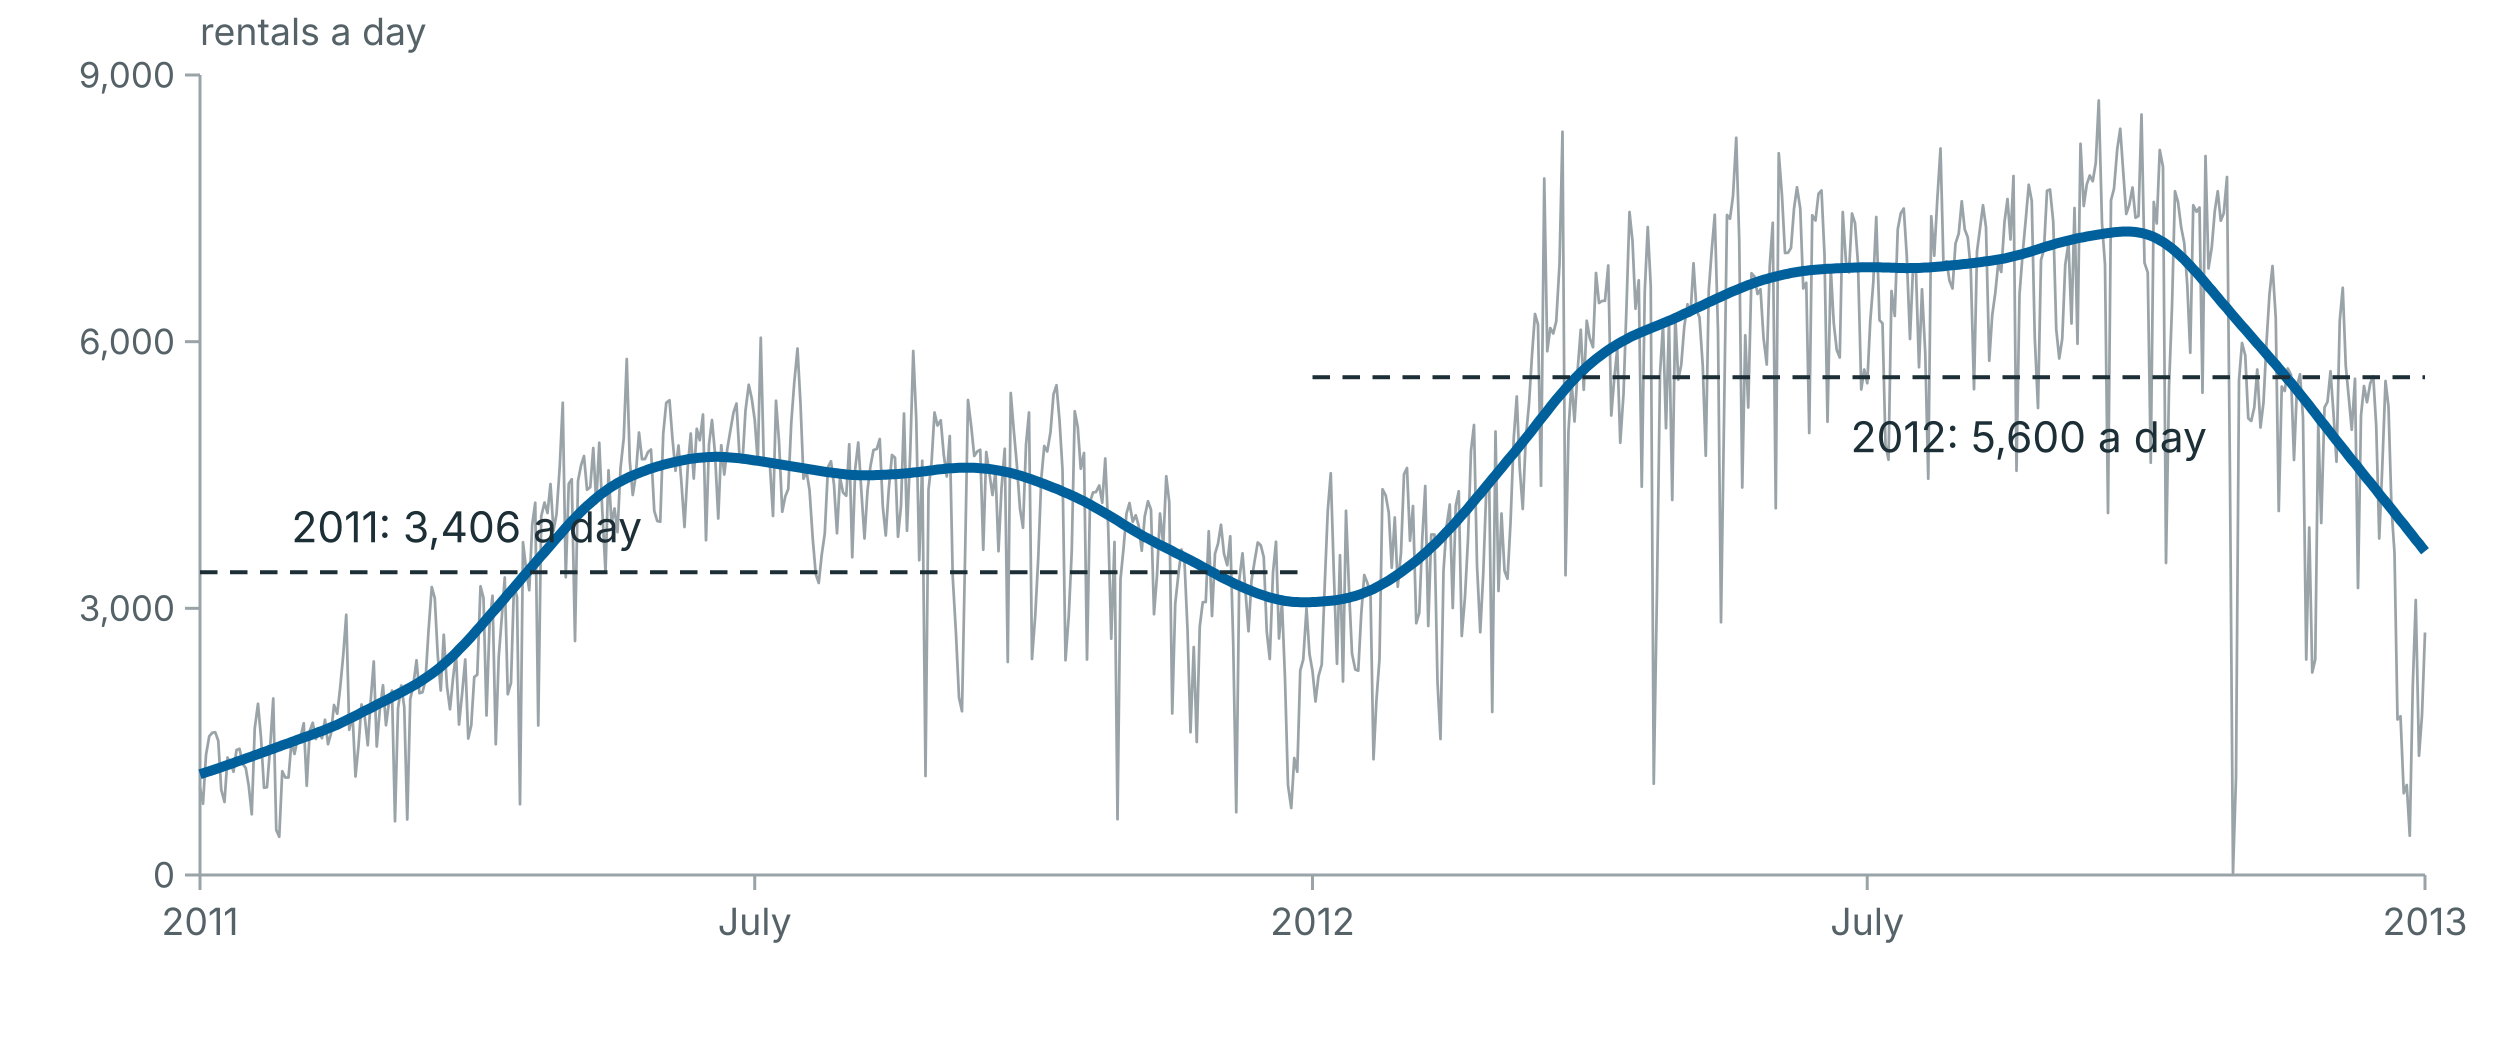
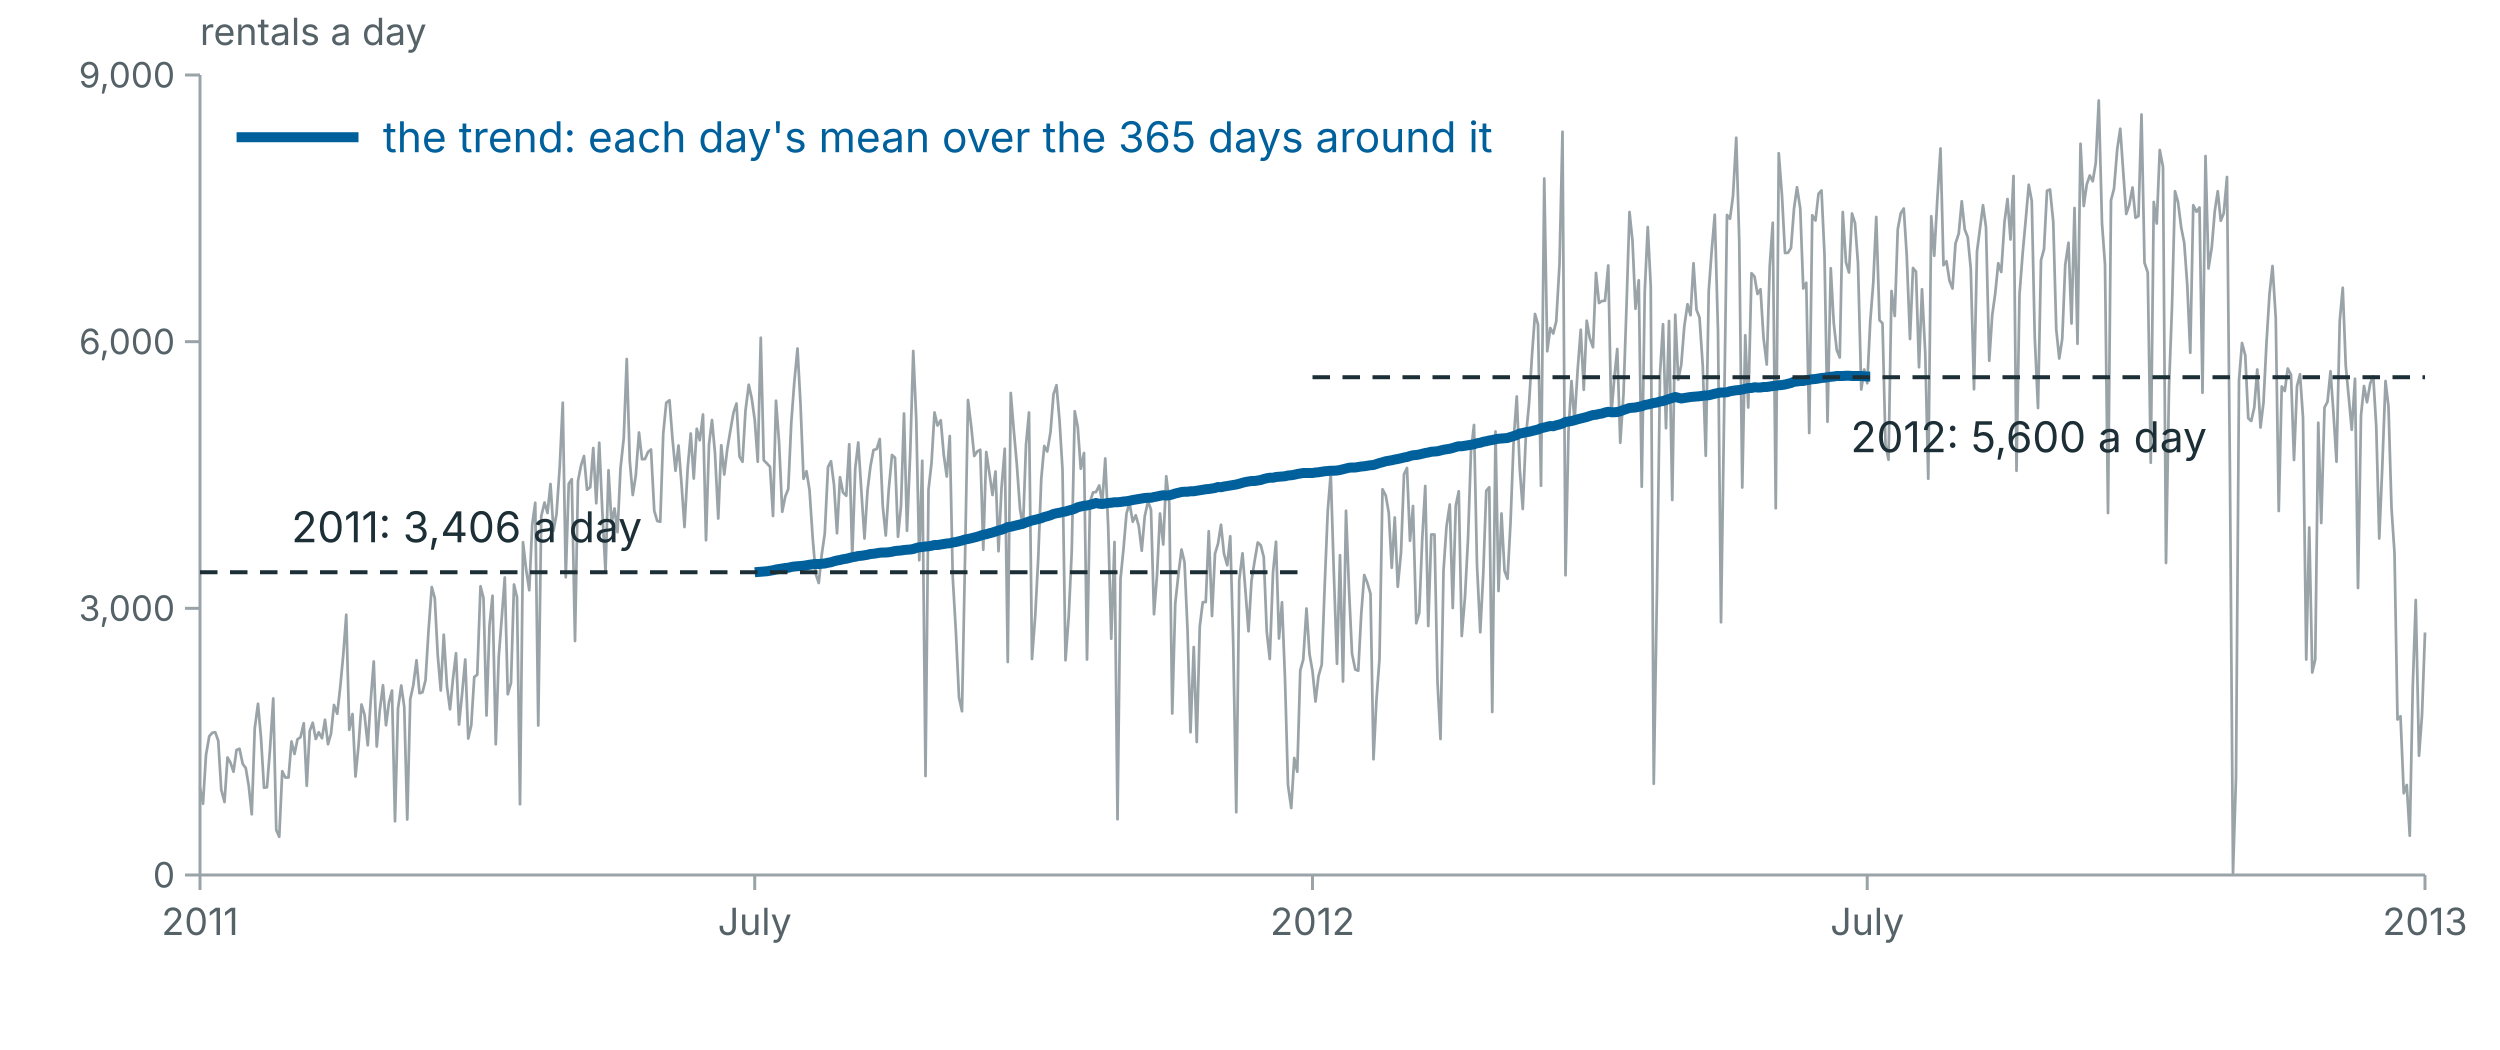
<svg xmlns="http://www.w3.org/2000/svg" viewBox="0 0 1000 420" font-family="Inter, Arimo, Helvetica, sans-serif">
  <defs>
    <marker id="ah" viewBox="0 0 10 10" refX="9" refY="5" markerWidth="7" markerHeight="7" orient="auto-start-reverse">
      <path d="M0,0 L10,5 L0,10 z" fill="#1c2e36" />
    </marker>
    <marker id="ahA" viewBox="0 0 10 10" refX="9" refY="5" markerWidth="7" markerHeight="7" orient="auto-start-reverse">
      <path class="accent-fill" d="M0,0 L10,5 L0,10 z" fill="#00609c" />
    </marker>
  </defs>
  <g data-step="1">
    <polyline points="80.0,315.0 81.2,321.5 82.4,302.0 83.7,294.5 84.9,293.1 86.1,292.9 87.3,296.3 88.5,315.9 89.8,320.8 91.0,303.0 92.2,305.1 93.4,308.7 94.6,300.0 95.8,299.5 97.1,305.6 98.3,307.2 99.5,314.4 100.7,325.7 101.9,291.3 103.2,281.5 104.4,295.1 105.6,315.1 106.8,314.9 108.0,299.7 109.3,279.4 110.5,332.0 111.7,334.7 112.9,308.5 114.1,311.0 115.4,311.0 116.6,296.6 117.8,301.6 119.0,295.7 120.2,294.9 121.5,289.3 122.7,314.3 123.9,292.3 125.1,289.1 126.3,295.6 127.5,292.9 128.8,295.3 130.0,287.9 131.2,297.7 132.4,293.5 133.6,282.0 134.9,285.5 136.1,274.8 137.3,262.0 138.5,245.9 139.7,291.9 141.0,285.6 142.2,310.6 143.4,298.4 144.6,281.8 145.8,285.8 147.1,298.1 148.3,280.0 149.5,264.6 150.7,298.6 151.9,284.2 153.2,274.1 154.4,290.1 155.6,280.9 156.8,276.2 158.0,328.5 159.2,283.4 160.5,274.2 161.7,282.8 162.9,327.8 164.1,279.7 165.3,274.2 166.6,264.1 167.8,277.3 169.0,276.9 170.2,272.1 171.4,252.4 172.7,234.8 173.9,239.2 175.1,262.1 176.3,276.2 177.5,253.9 178.8,274.6 180.0,283.7 181.2,271.4 182.4,261.3 183.6,289.8 184.8,277.9 186.1,263.8 187.3,295.4 188.5,290.1 189.7,270.8 190.9,269.9 192.2,234.5 193.4,239.2 194.6,286.2 195.8,250.2 197.0,238.3 198.3,297.7 199.5,262.7 200.7,247.1 201.9,231.0 203.1,277.7 204.4,273.1 205.6,233.8 206.8,238.9 208.0,321.7 209.2,216.9 210.5,228.1 211.7,236.1 212.9,209.8 214.1,201.1 215.3,290.2 216.5,206.5 217.8,201.0 219.0,205.2 220.2,193.6 221.4,212.3 222.6,205.7 223.9,186.6 225.1,161.1 226.3,230.9 227.5,193.5 228.7,191.7 230.0,256.4 231.2,192.4 232.4,186.2 233.6,182.4 234.8,195.9 236.1,194.9 237.3,179.2 238.5,201.3 239.7,177.1 240.9,204.0 242.2,228.8 243.4,188.1 244.6,209.3 245.8,203.4 247.0,212.9 248.2,187.3 249.5,175.2 250.7,143.6 251.9,184.3 253.1,198.0 254.3,190.3 255.6,173.0 256.8,183.7 258.0,183.6 259.2,180.8 260.4,179.8 261.7,204.3 262.9,208.4 264.1,208.7 265.3,173.4 266.5,161.1 267.8,160.1 269.0,175.6 270.2,188.3 271.4,178.2 272.6,193.5 273.8,210.8 275.1,186.9 276.3,173.4 277.5,191.4 278.7,171.5 279.9,176.1 281.2,165.8 282.4,216.1 283.6,177.8 284.8,168.0 286.0,181.3 287.3,207.4 288.5,178.1 289.7,189.8 290.9,179.7 292.1,172.5 293.4,165.0 294.6,161.4 295.8,182.6 297.0,184.7 298.2,164.2 299.5,153.9 300.7,159.4 301.9,168.0 303.1,184.7 304.3,135.1 305.5,184.1 306.8,185.4 308.0,186.7 309.2,206.4 310.4,160.3 311.6,176.5 312.9,204.7 314.1,198.6 315.3,195.6 316.5,169.2 317.7,153.1 319.0,139.4 320.2,161.5 321.4,191.5 322.6,188.5 323.8,196.0 325.1,215.5 326.3,229.6 327.5,233.2 328.7,221.8 329.9,213.5 331.2,186.8 332.4,184.5 333.6,193.9 334.8,213.3 336.0,190.9 337.2,197.0 338.5,198.3 339.7,177.7 340.9,222.9 342.1,187.3 343.3,177.0 344.6,197.3 345.8,215.4 347.0,196.2 348.2,186.4 349.4,180.0 350.7,179.6 351.9,175.6 353.1,202.4 354.3,214.2 355.5,195.8 356.8,182.0 358.0,183.1 359.2,214.7 360.4,202.3 361.6,165.4 362.8,212.3 364.1,180.8 365.3,140.4 366.5,167.6 367.7,224.1 368.9,184.3 370.2,310.4 371.4,195.9 372.6,185.2 373.8,165.0 375.0,170.2 376.3,168.1 377.5,181.9 378.7,190.6 379.9,174.4 381.1,230.9 382.4,253.6 383.6,279.0 384.8,284.5 386.0,224.0 387.2,160.0 388.5,170.6 389.7,182.4 390.9,180.6 392.1,179.9 393.3,219.9 394.5,180.8 395.8,189.6 397.0,198.0 398.2,188.6 399.4,220.5 400.6,195.3 401.9,179.5 403.1,264.8 404.3,157.2 405.5,171.9 406.7,185.4 408.0,203.5 409.2,211.1 410.4,177.9 411.6,165.0 412.8,263.6 414.1,246.2 415.3,223.1 416.5,191.6 417.7,178.4 418.9,180.6 420.2,172.8 421.4,157.7 422.6,154.1 423.8,168.1 425.0,187.8 426.2,264.1 427.5,246.4 428.7,220.4 429.9,164.5 431.1,170.8 432.3,187.5 433.6,181.2 434.8,263.8 436.0,200.8 437.2,197.0 438.4,196.8 439.7,194.2 440.9,201.1 442.1,183.4 443.3,211.5 444.5,255.5 445.8,216.8 447.0,327.7 448.2,231.6 449.4,219.5 450.6,205.4 451.8,201.2 453.1,208.7 454.3,206.1 455.5,210.4 456.7,220.3 457.9,206.5 459.2,200.5 460.4,203.9 461.6,245.7 462.8,230.2 464.0,205.4 465.3,217.8 466.5,190.5 467.7,200.8 468.9,285.4 470.1,241.4 471.4,229.4 472.6,219.8 473.8,224.8 475.0,251.7 476.2,292.9 477.5,258.8 478.7,296.8 479.9,250.7 481.1,240.9 482.3,240.8 483.5,212.5 484.8,246.4 486.0,221.5 487.2,217.5 488.4,209.9 489.6,221.5 490.9,226.1 492.1,214.5 493.3,257.8 494.5,324.9 495.7,231.9 497.0,221.3 498.2,236.6 499.4,252.5 500.6,232.3 501.8,224.7 503.1,217.0 504.3,218.1 505.5,222.8 506.7,252.6 507.9,263.6 509.2,229.0 510.4,216.7 511.6,255.4 512.8,240.9 514.0,271.5 515.2,314.1 516.5,323.2 517.7,303.2 518.9,308.7 520.1,268.2 521.3,263.8 522.6,243.4 523.8,261.6 525.0,268.4 526.2,280.6 527.4,270.5 528.7,265.8 529.9,233.7 531.1,204.3 532.3,189.3 533.5,228.2 534.8,265.5 536.0,222.1 537.2,272.6 538.4,204.3 539.6,235.7 540.8,261.4 542.1,267.8 543.3,268.3 544.5,245.6 545.7,230.0 546.9,233.0 548.2,237.5 549.4,303.7 550.6,279.7 551.8,263.5 553.0,195.7 554.3,198.2 555.5,205.1 556.7,227.1 557.9,207.0 559.1,234.7 560.4,221.1 561.6,189.7 562.8,187.2 564.0,216.3 565.2,202.4 566.5,249.3 567.7,245.2 568.9,215.5 570.1,194.4 571.3,250.4 572.5,213.8 573.8,213.8 575.0,272.9 576.2,295.6 577.4,228.3 578.6,210.6 579.9,201.8 581.1,243.2 582.3,202.3 583.5,196.5 584.7,254.4 586.0,238.7 587.2,215.7 588.4,180.3 589.6,170.0 590.8,226.0 592.1,252.9 593.3,229.5 594.5,196.3 595.7,194.9 596.9,284.8 598.2,172.6 599.4,236.4 600.6,205.4 601.8,228.3 603.0,231.5 604.2,209.3 605.5,175.2 606.7,158.6 607.9,187.5 609.1,203.6 610.3,175.4 611.6,161.6 612.8,142.1 614.0,125.6 615.2,129.8 616.4,194.3 617.7,71.4 618.9,140.5 620.1,131.2 621.3,133.4 622.5,128.5 623.8,105.7 625.0,52.7 626.2,230.1 627.4,172.4 628.6,152.4 629.8,168.6 631.1,147.4 632.3,131.9 633.5,155.9 634.7,128.3 635.9,135.2 637.2,138.9 638.4,109.2 639.6,121.2 640.8,120.4 642.0,120.3 643.3,106.2 644.5,166.2 645.7,151.4 646.9,139.6 648.1,177.1 649.4,157.7 650.6,122.5 651.8,84.8 653.0,96.4 654.2,123.5 655.5,112.1 656.7,194.7 657.9,116.6 659.1,90.8 660.3,114.5 661.5,313.5 662.8,235.7 664.0,149.7 665.2,129.7 666.4,171.3 667.6,128.4 668.9,200.0 670.1,125.9 671.3,151.9 672.5,145.9 673.7,130.7 675.0,121.7 676.2,126.1 677.4,105.3 678.6,123.9 679.8,127.0 681.1,146.3 682.3,182.3 683.5,116.3 684.7,100.0 685.9,85.9 687.2,132.5 688.4,248.9 689.6,168.1 690.8,86.0 692.0,87.5 693.2,78.4 694.5,55.1 695.7,96.5 696.9,195.0 698.1,134.1 699.3,163.0 700.6,109.3 701.8,110.6 703.0,117.6 704.2,115.7 705.4,135.1 706.7,145.8 707.9,106.3 709.1,89.1 710.3,203.3 711.5,61.3 712.8,78.3 714.0,101.2 715.2,101.1 716.4,99.2 717.6,83.5 718.8,74.9 720.1,83.4 721.3,115.4 722.5,113.1 723.7,173.2 724.9,86.1 726.2,88.2 727.4,77.5 728.6,76.2 729.8,101.9 731.0,168.7 732.3,107.3 733.5,129.2 734.7,140.0 735.9,143.0 737.1,84.8 738.4,105.0 739.6,109.0 740.8,85.4 742.0,89.2 743.2,105.4 744.5,155.8 745.7,147.8 746.9,153.3 748.1,128.6 749.3,113.2 750.5,86.8 751.8,128.1 753.0,129.3 754.2,177.9 755.4,183.9 756.6,116.4 757.9,126.4 759.1,91.7 760.3,85.3 761.5,83.4 762.7,102.2 764.0,135.6 765.2,107.2 766.4,108.7 767.6,146.9 768.8,115.7 770.1,141.3 771.3,191.5 772.5,86.5 773.7,102.3 774.9,80.1 776.2,59.4 777.4,106.1 778.6,104.5 779.8,112.3 781.0,115.4 782.2,97.4 783.5,93.4 784.7,80.5 785.9,91.8 787.1,94.9 788.3,107.4 789.6,155.7 790.8,100.6 792.0,91.4 793.2,82.1 794.4,90.9 795.7,144.3 796.9,126.0 798.1,117.3 799.3,105.3 800.5,108.8 801.8,88.8 803.0,79.6 804.2,95.8 805.4,70.4 806.6,188.3 807.8,117.8 809.1,100.9 810.3,87.8 811.5,73.9 812.7,80.4 813.9,134.8 815.2,163.2 816.4,104.1 817.6,99.7 818.8,76.3 820.0,75.8 821.3,88.7 822.5,131.7 823.7,143.4 824.9,135.5 826.1,105.9 827.4,97.1 828.6,129.4 829.8,83.2 831.0,137.5 832.2,57.5 833.5,82.4 834.7,73.8 835.9,70.2 837.1,72.5 838.3,65.2 839.5,40.2 840.8,89.3 842.0,105.8 843.2,205.2 844.4,80.1 845.6,75.5 846.9,59.6 848.1,51.5 849.3,68.9 850.5,85.6 851.7,82.0 853.0,75.0 854.2,87.1 855.4,86.4 856.6,45.8 857.8,105.1 859.1,109.0 860.3,185.1 861.5,80.8 862.7,89.4 863.9,60.0 865.2,66.8 866.4,225.2 867.6,155.2 868.8,122.7 870.0,76.5 871.2,80.8 872.5,91.1 873.7,97.2 874.9,113.9 876.1,141.1 877.3,82.1 878.6,84.7 879.8,83.0 881.0,157.1 882.2,62.4 883.4,107.4 884.7,99.0 885.9,84.5 887.1,76.5 888.3,88.3 889.5,85.3 890.8,70.8 892.0,191.5 893.2,349.2 894.4,311.0 895.6,152.1 896.8,137.2 898.1,142.1 899.3,167.3 900.5,168.4 901.7,163.0 902.9,147.8 904.2,171.0 905.4,161.0 906.6,137.0 907.8,117.6 909.0,106.4 910.3,127.1 911.5,204.4 912.7,154.6 913.9,156.4 915.1,147.4 916.4,149.9 917.6,184.0 918.8,154.5 920.0,149.7 921.2,167.0 922.5,263.8 923.7,211.0 924.9,269.0 926.1,263.8 927.3,169.1 928.5,209.2 929.8,163.0 931.0,160.7 932.2,148.5 933.4,165.4 934.6,184.7 935.9,128.3 937.1,115.1 938.3,146.3 939.5,158.9 940.7,171.9 942.0,151.5 943.2,235.2 944.4,166.2 945.6,154.4 946.8,160.9 948.1,153.3 949.3,150.5 950.5,170.6 951.7,215.4 952.9,187.0 954.2,152.4 955.4,162.7 956.6,203.2 957.8,221.2 959.0,287.8 960.2,286.5 961.5,317.3 962.7,314.0 963.9,334.3 965.1,274.8 966.3,240.0 967.6,302.3 968.8,286.1 970.0,253.0" fill="none" stroke="#9aa4a8" stroke-width="1.1" stroke-linejoin="round" />
    <line x1="80" y1="350" x2="970" y2="350" stroke="#9aa4a8" stroke-width="1.2" />
    <line x1="80.0" y1="350" x2="80.0" y2="356" stroke="#9aa4a8" stroke-width="1.2" />
    <text x="80.0" y="374" font-size="15" font-weight="normal" text-anchor="middle" fill="#556268">2011</text>
    <line x1="301.89" y1="350" x2="301.89" y2="356" stroke="#9aa4a8" stroke-width="1.2" />
    <text x="301.89" y="374" font-size="15" font-weight="normal" text-anchor="middle" fill="#556268">July</text>
    <line x1="525.0" y1="350" x2="525.0" y2="356" stroke="#9aa4a8" stroke-width="1.2" />
    <text x="525.0" y="374" font-size="15" font-weight="normal" text-anchor="middle" fill="#556268">2012</text>
    <line x1="746.89" y1="350" x2="746.89" y2="356" stroke="#9aa4a8" stroke-width="1.2" />
    <text x="746.89" y="374" font-size="15" font-weight="normal" text-anchor="middle" fill="#556268">July</text>
    <line x1="970.0" y1="350" x2="970.0" y2="356" stroke="#9aa4a8" stroke-width="1.2" />
    <text x="970.0" y="374" font-size="15" font-weight="normal" text-anchor="middle" fill="#556268">2013</text>
    <line x1="80" y1="30" x2="80" y2="350" stroke="#9aa4a8" stroke-width="1.2" />
    <line x1="74" y1="350.0" x2="80" y2="350.0" stroke="#9aa4a8" stroke-width="1.2" />
    <text x="70" y="355.0" font-size="14" font-weight="normal" text-anchor="end" fill="#556268">0</text>
    <line x1="74" y1="243.333" x2="80" y2="243.333" stroke="#9aa4a8" stroke-width="1.2" />
    <text x="70" y="248.333" font-size="14" font-weight="normal" text-anchor="end" fill="#556268">3,000</text>
    <line x1="74" y1="136.667" x2="80" y2="136.667" stroke="#9aa4a8" stroke-width="1.2" />
    <text x="70" y="141.667" font-size="14" font-weight="normal" text-anchor="end" fill="#556268">6,000</text>
    <line x1="74" y1="30.0" x2="80" y2="30.0" stroke="#9aa4a8" stroke-width="1.2" />
    <text x="70" y="35.0" font-size="14" font-weight="normal" text-anchor="end" fill="#556268">9,000</text>
    <text x="80" y="18" font-size="15" font-weight="normal" text-anchor="start" fill="#556268">rentals a day</text>
  </g>
  <g data-step="2">
-     <polyline class="accent-stroke" points="80.0,309.7 81.2,309.3 82.4,308.9 83.7,308.5 84.9,308.1 86.1,307.7 87.3,307.3 88.5,306.9 89.8,306.4 91.0,306.0 92.2,305.6 93.4,305.2 94.6,304.7 95.8,304.3 97.1,303.9 98.3,303.4 99.5,303.0 100.7,302.6 101.9,302.1 103.2,301.7 104.4,301.2 105.6,300.8 106.8,300.4 108.0,299.9 109.3,299.5 110.5,299.0 111.7,298.6 112.9,298.1 114.1,297.7 115.4,297.3 116.6,296.8 117.8,296.4 119.0,295.9 120.2,295.5 121.5,295.0 122.7,294.6 123.9,294.2 125.1,293.7 126.3,293.3 127.5,292.8 128.8,292.4 130.0,291.9 131.2,291.4 132.4,290.9 133.6,290.4 134.9,289.9 136.1,289.3 137.3,288.7 138.5,288.1 139.7,287.5 141.0,286.9 142.2,286.3 143.4,285.7 144.6,285.0 145.8,284.4 147.1,283.8 148.3,283.2 149.5,282.6 150.7,281.9 151.9,281.3 153.2,280.7 154.4,280.1 155.6,279.5 156.8,278.8 158.0,278.2 159.2,277.6 160.5,276.9 161.7,276.3 162.9,275.6 164.1,275.0 165.3,274.3 166.6,273.6 167.8,272.8 169.0,272.0 170.2,271.2 171.4,270.4 172.7,269.5 173.9,268.6 175.1,267.7 176.3,266.7 177.5,265.6 178.8,264.5 180.0,263.4 181.2,262.3 182.4,261.1 183.6,259.8 184.8,258.6 186.1,257.3 187.3,256.0 188.5,254.7 189.7,253.3 190.9,251.9 192.2,250.5 193.4,249.1 194.6,247.7 195.8,246.3 197.0,244.9 198.3,243.5 199.5,242.1 200.7,240.7 201.9,239.3 203.1,237.8 204.4,236.4 205.6,235.0 206.8,233.6 208.0,232.2 209.2,230.7 210.5,229.3 211.7,227.9 212.9,226.5 214.1,225.1 215.3,223.7 216.5,222.3 217.8,220.9 219.0,219.5 220.2,218.1 221.4,216.7 222.6,215.3 223.9,213.9 225.1,212.5 226.3,211.1 227.5,209.8 228.7,208.5 230.0,207.2 231.2,205.9 232.4,204.7 233.6,203.5 234.8,202.4 236.1,201.3 237.3,200.2 238.5,199.2 239.7,198.2 240.9,197.3 242.2,196.4 243.4,195.5 244.6,194.7 245.8,194.0 247.0,193.2 248.2,192.6 249.5,191.9 250.7,191.3 251.9,190.7 253.1,190.2 254.3,189.7 255.6,189.2 256.8,188.7 258.0,188.3 259.2,187.8 260.4,187.4 261.7,187.0 262.9,186.6 264.1,186.3 265.3,185.9 266.5,185.6 267.8,185.3 269.0,185.0 270.2,184.7 271.4,184.5 272.6,184.2 273.8,184.0 275.1,183.7 276.3,183.5 277.5,183.4 278.7,183.2 279.9,183.1 281.2,183.0 282.4,182.9 283.6,182.8 284.8,182.8 286.0,182.7 287.3,182.7 288.5,182.8 289.7,182.8 290.9,182.9 292.1,183.0 293.4,183.1 294.6,183.2 295.8,183.3 297.0,183.5 298.2,183.6 299.5,183.8 300.7,184.0 301.9,184.2 303.1,184.3 304.3,184.5 305.5,184.7 306.8,184.9 308.0,185.1 309.2,185.3 310.4,185.5 311.6,185.7 312.9,185.9 314.1,186.1 315.3,186.3 316.5,186.5 317.7,186.7 319.0,186.9 320.2,187.1 321.4,187.3 322.6,187.5 323.8,187.7 325.1,187.9 326.3,188.1 327.5,188.3 328.7,188.5 329.9,188.7 331.2,188.9 332.4,189.0 333.6,189.2 334.8,189.3 336.0,189.5 337.2,189.6 338.5,189.8 339.7,189.9 340.9,190.0 342.1,190.0 343.3,190.1 344.6,190.1 345.8,190.1 347.0,190.1 348.2,190.1 349.4,190.1 350.7,190.0 351.9,190.0 353.1,189.9 354.3,189.9 355.5,189.8 356.8,189.7 358.0,189.7 359.2,189.6 360.4,189.5 361.6,189.4 362.8,189.3 364.1,189.2 365.3,189.0 366.5,188.9 367.7,188.8 368.9,188.6 370.2,188.5 371.4,188.3 372.6,188.2 373.8,188.0 375.0,187.8 376.3,187.7 377.5,187.6 378.7,187.4 379.9,187.3 381.1,187.3 382.4,187.2 383.6,187.1 384.8,187.1 386.0,187.1 387.2,187.1 388.5,187.1 389.7,187.1 390.9,187.2 392.1,187.3 393.3,187.4 394.5,187.5 395.8,187.6 397.0,187.8 398.2,188.0 399.4,188.2 400.6,188.4 401.9,188.7 403.1,188.9 404.3,189.2 405.5,189.5 406.7,189.9 408.0,190.2 409.2,190.6 410.4,191.0 411.6,191.4 412.8,191.8 414.1,192.3 415.3,192.7 416.5,193.2 417.7,193.6 418.9,194.1 420.2,194.6 421.4,195.1 422.6,195.5 423.8,196.0 425.0,196.6 426.2,197.1 427.5,197.6 428.7,198.2 429.9,198.7 431.1,199.3 432.3,199.9 433.6,200.5 434.8,201.2 436.0,201.8 437.2,202.5 438.4,203.2 439.7,203.9 440.9,204.6 442.1,205.3 443.3,206.0 444.5,206.7 445.8,207.5 447.0,208.2 448.2,209.0 449.4,209.8 450.6,210.5 451.8,211.2 453.1,212.0 454.3,212.7 455.5,213.4 456.7,214.1 457.9,214.8 459.2,215.4 460.4,216.1 461.6,216.7 462.8,217.4 464.0,218.0 465.3,218.6 466.5,219.2 467.7,219.8 468.9,220.4 470.1,221.1 471.4,221.7 472.6,222.3 473.8,222.9 475.0,223.5 476.2,224.1 477.5,224.8 478.7,225.4 479.9,226.1 481.1,226.8 482.3,227.4 483.5,228.1 484.8,228.8 486.0,229.4 487.2,230.1 488.4,230.8 489.6,231.4 490.9,232.0 492.1,232.6 493.3,233.2 494.5,233.8 495.7,234.3 497.0,234.9 498.2,235.4 499.4,235.9 500.6,236.4 501.8,236.9 503.1,237.4 504.3,237.8 505.5,238.2 506.7,238.6 507.9,239.0 509.2,239.3 510.4,239.6 511.6,239.9 512.8,240.1 514.0,240.4 515.2,240.5 516.5,240.7 517.7,240.8 518.9,240.8 520.1,240.9 521.3,240.9 522.6,240.9 523.8,240.9 525.0,240.8 526.2,240.8 527.4,240.7 528.7,240.6 529.9,240.5 531.1,240.4 532.3,240.3 533.5,240.2 534.8,240.0 536.0,239.8 537.2,239.6 538.4,239.3 539.6,239.1 540.8,238.7 542.1,238.4 543.3,238.0 544.5,237.6 545.7,237.1 546.9,236.6 548.2,236.1 549.4,235.6 550.6,234.9 551.8,234.3 553.0,233.6 554.3,232.9 555.5,232.2 556.7,231.4 557.9,230.6 559.1,229.8 560.4,228.9 561.6,228.0 562.8,227.1 564.0,226.2 565.2,225.3 566.5,224.3 567.7,223.3 568.9,222.2 570.1,221.2 571.3,220.1 572.5,218.9 573.8,217.8 575.0,216.6 576.2,215.4 577.4,214.1 578.6,212.8 579.9,211.5 581.1,210.2 582.3,208.9 583.5,207.5 584.7,206.1 586.0,204.7 587.2,203.3 588.4,201.8 589.6,200.4 590.8,198.9 592.1,197.5 593.3,196.0 594.5,194.5 595.7,193.1 596.9,191.6 598.2,190.1 599.4,188.6 600.6,187.2 601.8,185.7 603.0,184.2 604.2,182.8 605.5,181.3 606.7,179.8 607.9,178.3 609.1,176.8 610.3,175.3 611.6,173.7 612.8,172.2 614.0,170.6 615.2,169.0 616.4,167.5 617.7,165.9 618.9,164.4 620.1,162.8 621.3,161.3 622.5,159.8 623.8,158.3 625.0,156.9 626.2,155.5 627.4,154.1 628.6,152.8 629.8,151.5 631.1,150.2 632.3,149.0 633.5,147.9 634.7,146.7 635.9,145.7 637.2,144.6 638.4,143.6 639.6,142.7 640.8,141.8 642.0,140.9 643.3,140.0 644.5,139.2 645.7,138.5 646.9,137.7 648.1,137.0 649.4,136.3 650.6,135.7 651.8,135.0 653.0,134.4 654.2,133.9 655.5,133.3 656.7,132.8 657.9,132.3 659.1,131.8 660.3,131.3 661.5,130.8 662.8,130.3 664.0,129.8 665.2,129.3 666.4,128.8 667.6,128.3 668.9,127.8 670.1,127.2 671.3,126.7 672.5,126.1 673.7,125.5 675.0,125.0 676.2,124.4 677.4,123.8 678.6,123.2 679.8,122.7 681.1,122.1 682.3,121.5 683.5,120.9 684.7,120.4 685.9,119.8 687.2,119.2 688.4,118.7 689.6,118.1 690.8,117.6 692.0,117.0 693.2,116.5 694.5,116.0 695.7,115.5 696.9,115.0 698.1,114.5 699.3,114.0 700.6,113.6 701.8,113.1 703.0,112.7 704.2,112.3 705.4,111.9 706.7,111.6 707.9,111.2 709.1,110.9 710.3,110.6 711.5,110.3 712.8,110.0 714.0,109.7 715.2,109.5 716.4,109.2 717.6,109.0 718.8,108.8 720.1,108.6 721.3,108.4 722.5,108.3 723.7,108.1 724.9,108.0 726.2,107.9 727.4,107.8 728.6,107.7 729.8,107.6 731.0,107.5 732.3,107.5 733.5,107.4 734.7,107.3 735.9,107.3 737.1,107.2 738.4,107.2 739.6,107.1 740.8,107.1 742.0,107.0 743.2,107.0 744.5,106.9 745.7,106.9 746.9,106.9 748.1,106.9 749.3,106.9 750.5,106.9 751.8,106.9 753.0,107.0 754.2,107.0 755.4,107.0 756.6,107.1 757.9,107.1 759.1,107.2 760.3,107.2 761.5,107.2 762.7,107.3 764.0,107.2 765.2,107.2 766.4,107.2 767.6,107.2 768.8,107.1 770.1,107.0 771.3,107.0 772.5,106.9 773.7,106.8 774.9,106.7 776.2,106.6 777.4,106.5 778.6,106.3 779.8,106.2 781.0,106.1 782.2,106.0 783.5,105.9 784.7,105.7 785.9,105.6 787.1,105.5 788.3,105.3 789.6,105.2 790.8,105.0 792.0,104.9 793.2,104.7 794.4,104.5 795.7,104.4 796.9,104.2 798.1,104.0 799.3,103.8 800.5,103.6 801.8,103.4 803.0,103.1 804.2,102.8 805.4,102.5 806.6,102.2 807.8,101.9 809.1,101.6 810.3,101.2 811.5,100.9 812.7,100.5 813.9,100.1 815.2,99.7 816.4,99.3 817.6,98.9 818.8,98.5 820.0,98.2 821.3,97.8 822.5,97.4 823.7,97.1 824.9,96.8 826.1,96.5 827.4,96.2 828.6,95.9 829.8,95.6 831.0,95.3 832.2,95.1 833.5,94.9 834.7,94.6 835.9,94.4 837.1,94.2 838.3,94.0 839.5,93.8 840.8,93.6 842.0,93.4 843.2,93.2 844.4,93.1 845.6,92.9 846.9,92.8 848.1,92.7 849.3,92.6 850.5,92.6 851.7,92.6 853.0,92.7 854.2,92.8 855.4,93.0 856.6,93.2 857.8,93.5 859.1,93.9 860.3,94.3 861.5,94.8 862.7,95.4 863.9,96.1 865.2,96.8 866.4,97.6 867.6,98.5 868.8,99.4 870.0,100.4 871.2,101.5 872.5,102.7 873.7,103.8 874.9,105.1 876.1,106.3 877.3,107.7 878.6,109.0 879.8,110.4 881.0,111.8 882.2,113.2 883.4,114.7 884.7,116.1 885.9,117.6 887.1,119.0 888.3,120.5 889.5,121.9 890.8,123.3 892.0,124.8 893.2,126.2 894.4,127.6 895.6,129.0 896.8,130.4 898.1,131.8 899.3,133.2 900.5,134.6 901.7,136.0 902.9,137.4 904.2,138.8 905.4,140.2 906.6,141.6 907.8,143.0 909.0,144.4 910.3,145.8 911.5,147.3 912.7,148.7 913.9,150.2 915.1,151.7 916.4,153.1 917.6,154.6 918.8,156.1 920.0,157.6 921.2,159.1 922.5,160.7 923.7,162.2 924.9,163.8 926.1,165.3 927.3,166.9 928.5,168.5 929.8,170.0 931.0,171.6 932.2,173.1 933.4,174.7 934.6,176.2 935.9,177.8 937.1,179.3 938.3,180.8 939.5,182.4 940.7,183.9 942.0,185.4 943.2,186.9 944.4,188.5 945.6,190.0 946.8,191.5 948.1,193.0 949.3,194.5 950.5,196.0 951.7,197.6 952.9,199.1 954.2,200.6 955.4,202.1 956.6,203.6 957.8,205.1 959.0,206.7 960.2,208.2 961.5,209.7 962.7,211.3 963.9,212.8 965.1,214.3 966.3,215.9 967.6,217.4 968.8,219.0 970.0,220.5" fill="none" stroke="#00609c" stroke-width="4" stroke-linejoin="round" />
+     <polyline class="accent-stroke" points="301.9,228.9 303.1,228.8 304.3,228.7 305.5,228.6 306.8,228.5 308.0,228.3 309.2,228.1 310.4,227.8 311.6,227.6 312.9,227.4 314.1,227.2 315.3,227.1 316.5,226.8 317.7,226.6 319.0,226.5 320.2,226.4 321.4,226.3 322.6,226.1 323.8,225.9 325.1,225.7 326.3,225.6 327.5,225.6 328.7,225.5 329.9,225.4 331.2,225.1 332.4,224.9 333.6,224.5 334.8,224.2 336.0,224.0 337.2,223.7 338.5,223.5 339.7,223.2 340.9,222.9 342.1,222.7 343.3,222.4 344.6,222.3 345.8,222.1 347.0,221.9 348.2,221.6 349.4,221.5 350.7,221.3 351.9,221.1 353.1,221.0 354.3,221.0 355.5,220.9 356.8,220.7 358.0,220.4 359.2,220.3 360.4,220.2 361.6,220.0 362.8,219.9 364.1,219.8 365.3,219.6 366.5,219.2 367.7,218.9 368.9,218.8 370.2,218.6 371.4,218.5 372.6,218.3 373.8,218.0 375.0,218.0 376.3,217.8 377.5,217.6 378.7,217.4 379.9,217.3 381.1,217.0 382.4,216.8 383.6,216.5 384.8,216.2 386.0,215.8 387.2,215.6 388.5,215.3 389.7,215.0 390.9,214.7 392.1,214.3 393.3,213.9 394.5,213.7 395.8,213.3 397.0,213.0 398.2,212.6 399.4,212.2 400.6,211.9 401.9,211.4 403.1,210.8 404.3,210.7 405.5,210.4 406.7,210.1 408.0,209.8 409.2,209.5 410.4,209.0 411.6,208.6 412.8,208.2 414.1,207.9 415.3,207.6 416.5,207.3 417.7,206.8 418.9,206.5 420.2,206.1 421.4,205.6 422.6,205.3 423.8,205.1 425.0,204.8 426.2,204.6 427.5,204.2 428.7,203.9 429.9,203.5 431.1,202.9 432.3,202.6 433.6,202.3 434.8,202.2 436.0,201.9 437.2,201.6 438.4,201.2 439.7,201.5 440.9,201.6 442.1,201.4 443.3,201.2 444.5,201.1 445.8,200.9 447.0,200.9 448.2,200.8 449.4,200.6 450.6,200.5 451.8,200.3 453.1,200.0 454.3,199.8 455.5,199.6 456.7,199.4 457.9,199.2 459.2,199.1 460.4,199.1 461.6,198.8 462.8,198.6 464.0,198.3 465.3,198.1 466.5,198.2 467.7,198.1 468.9,197.8 470.1,197.4 471.4,197.1 472.6,196.8 473.8,196.7 475.0,196.7 476.2,196.5 477.5,196.5 478.7,196.3 479.9,196.1 481.1,195.9 482.3,195.7 483.5,195.6 484.8,195.4 486.0,195.2 487.2,194.8 488.4,194.9 489.6,194.6 490.9,194.4 492.1,194.2 493.3,194.0 494.5,193.8 495.7,193.5 497.0,193.1 498.2,192.8 499.4,192.6 500.6,192.4 501.8,192.4 503.1,192.2 504.3,192.0 505.5,191.6 506.7,191.3 507.9,191.1 509.2,191.1 510.4,190.8 511.6,190.7 512.8,190.6 514.0,190.5 515.2,190.2 516.5,190.1 517.7,189.9 518.9,189.6 520.1,189.4 521.3,189.2 522.6,189.2 523.8,189.2 525.0,189.2 526.2,189.0 527.4,188.9 528.7,188.7 529.9,188.5 531.1,188.4 532.3,188.3 533.5,188.3 534.8,188.2 536.0,188.0 537.2,187.7 538.4,187.4 539.6,187.1 540.8,187.0 542.1,187.0 543.3,186.8 544.5,186.6 545.7,186.5 546.9,186.3 548.2,186.1 549.4,186.0 550.6,185.6 551.8,185.2 553.0,184.9 554.3,184.5 555.5,184.3 556.7,184.1 557.9,183.8 559.1,183.6 560.4,183.3 561.6,183.0 562.8,182.8 564.0,182.4 565.2,182.1 566.5,182.0 567.7,181.8 568.9,181.5 570.1,181.2 571.3,181.0 572.5,180.7 573.8,180.6 575.0,180.5 576.2,180.2 577.4,179.9 578.6,179.7 579.9,179.5 581.1,179.2 582.3,178.8 583.5,178.5 584.7,178.5 586.0,178.3 587.2,178.1 588.4,177.9 589.6,177.7 590.8,177.3 592.1,177.1 593.3,176.7 594.5,176.5 595.7,176.2 596.9,176.0 598.2,175.7 599.4,175.5 600.6,175.4 601.8,175.3 603.0,175.2 604.2,174.8 605.5,174.4 606.7,174.0 607.9,173.4 609.1,173.2 610.3,172.9 611.6,172.7 612.8,172.4 614.0,172.1 615.2,171.8 616.4,171.3 617.7,171.0 618.9,170.7 620.1,170.4 621.3,170.5 622.5,170.1 623.8,169.8 625.0,169.4 626.2,168.8 627.4,168.6 628.6,168.4 629.8,168.1 631.1,167.7 632.3,167.4 633.5,167.1 634.7,166.8 635.9,166.4 637.2,166.0 638.4,165.9 639.6,165.6 640.8,165.4 642.0,165.0 643.3,164.7 644.5,164.9 645.7,164.9 646.9,164.8 648.1,164.5 649.4,164.0 650.6,163.6 651.8,163.2 653.0,163.1 654.2,163.0 655.5,162.7 656.7,162.5 657.9,162.0 659.1,161.8 660.3,161.5 661.5,161.2 662.8,161.0 664.0,160.6 665.2,160.4 666.4,160.0 667.6,159.6 668.9,159.2 670.1,158.8 671.3,159.1 672.5,159.4 673.7,159.2 675.0,159.0 676.2,158.8 677.4,158.7 678.6,158.6 679.8,158.5 681.1,158.3 682.3,158.2 683.5,158.1 684.7,157.8 685.9,157.5 687.2,157.2 688.4,157.0 689.6,157.0 690.8,156.9 692.0,156.5 693.2,156.3 694.5,156.1 695.7,156.0 696.9,155.8 698.1,155.5 699.3,155.2 700.6,155.2 701.8,154.9 703.0,155.0 704.2,155.0 705.4,154.8 706.7,154.8 707.9,154.6 709.1,154.4 710.3,154.3 711.5,154.1 712.8,154.0 714.0,153.8 715.2,153.5 716.4,153.2 717.6,152.7 718.8,152.6 720.1,152.4 721.3,152.4 722.5,152.1 723.7,151.9 724.9,151.7 726.2,151.6 727.4,151.4 728.6,151.2 729.8,151.1 731.0,150.9 732.3,150.7 733.5,150.6 734.7,150.4 735.9,150.4 737.1,150.4 738.4,150.3 739.6,150.3 740.8,150.4 742.0,150.4 743.2,150.4 744.5,150.4 745.7,150.5 746.9,150.6 748.1,150.6" fill="none" stroke="#00609c" stroke-width="4" stroke-linejoin="round" />
+     <line class="accent-stroke" x1="94.63" y1="54.889" x2="143.397" y2="54.889" stroke="#00609c" stroke-width="4" />
+     <text class="accent-fill" x="153.151" y="60.889" font-size="17" font-weight="normal" text-anchor="start" fill="#00609c">the trend: each day's mean over the 365 days around it</text>
  </g>
  <g data-step="3">
    <line x1="80.0" y1="228.898" x2="523.781" y2="228.898" stroke="#1c2e36" stroke-width="1.6" stroke-dasharray="7 5" />
    <line x1="525.0" y1="150.889" x2="970.0" y2="150.889" stroke="#1c2e36" stroke-width="1.6" stroke-dasharray="7 5" />
    <text x="116.575" y="216.898" font-size="17" font-weight="normal" text-anchor="start" fill="#1c2e36">2011: 3,406 a day</text>
    <text x="811.507" y="180.889" font-size="17" font-weight="normal" text-anchor="middle" fill="#1c2e36">2012: 5,600 a day</text>
  </g>
</svg>
